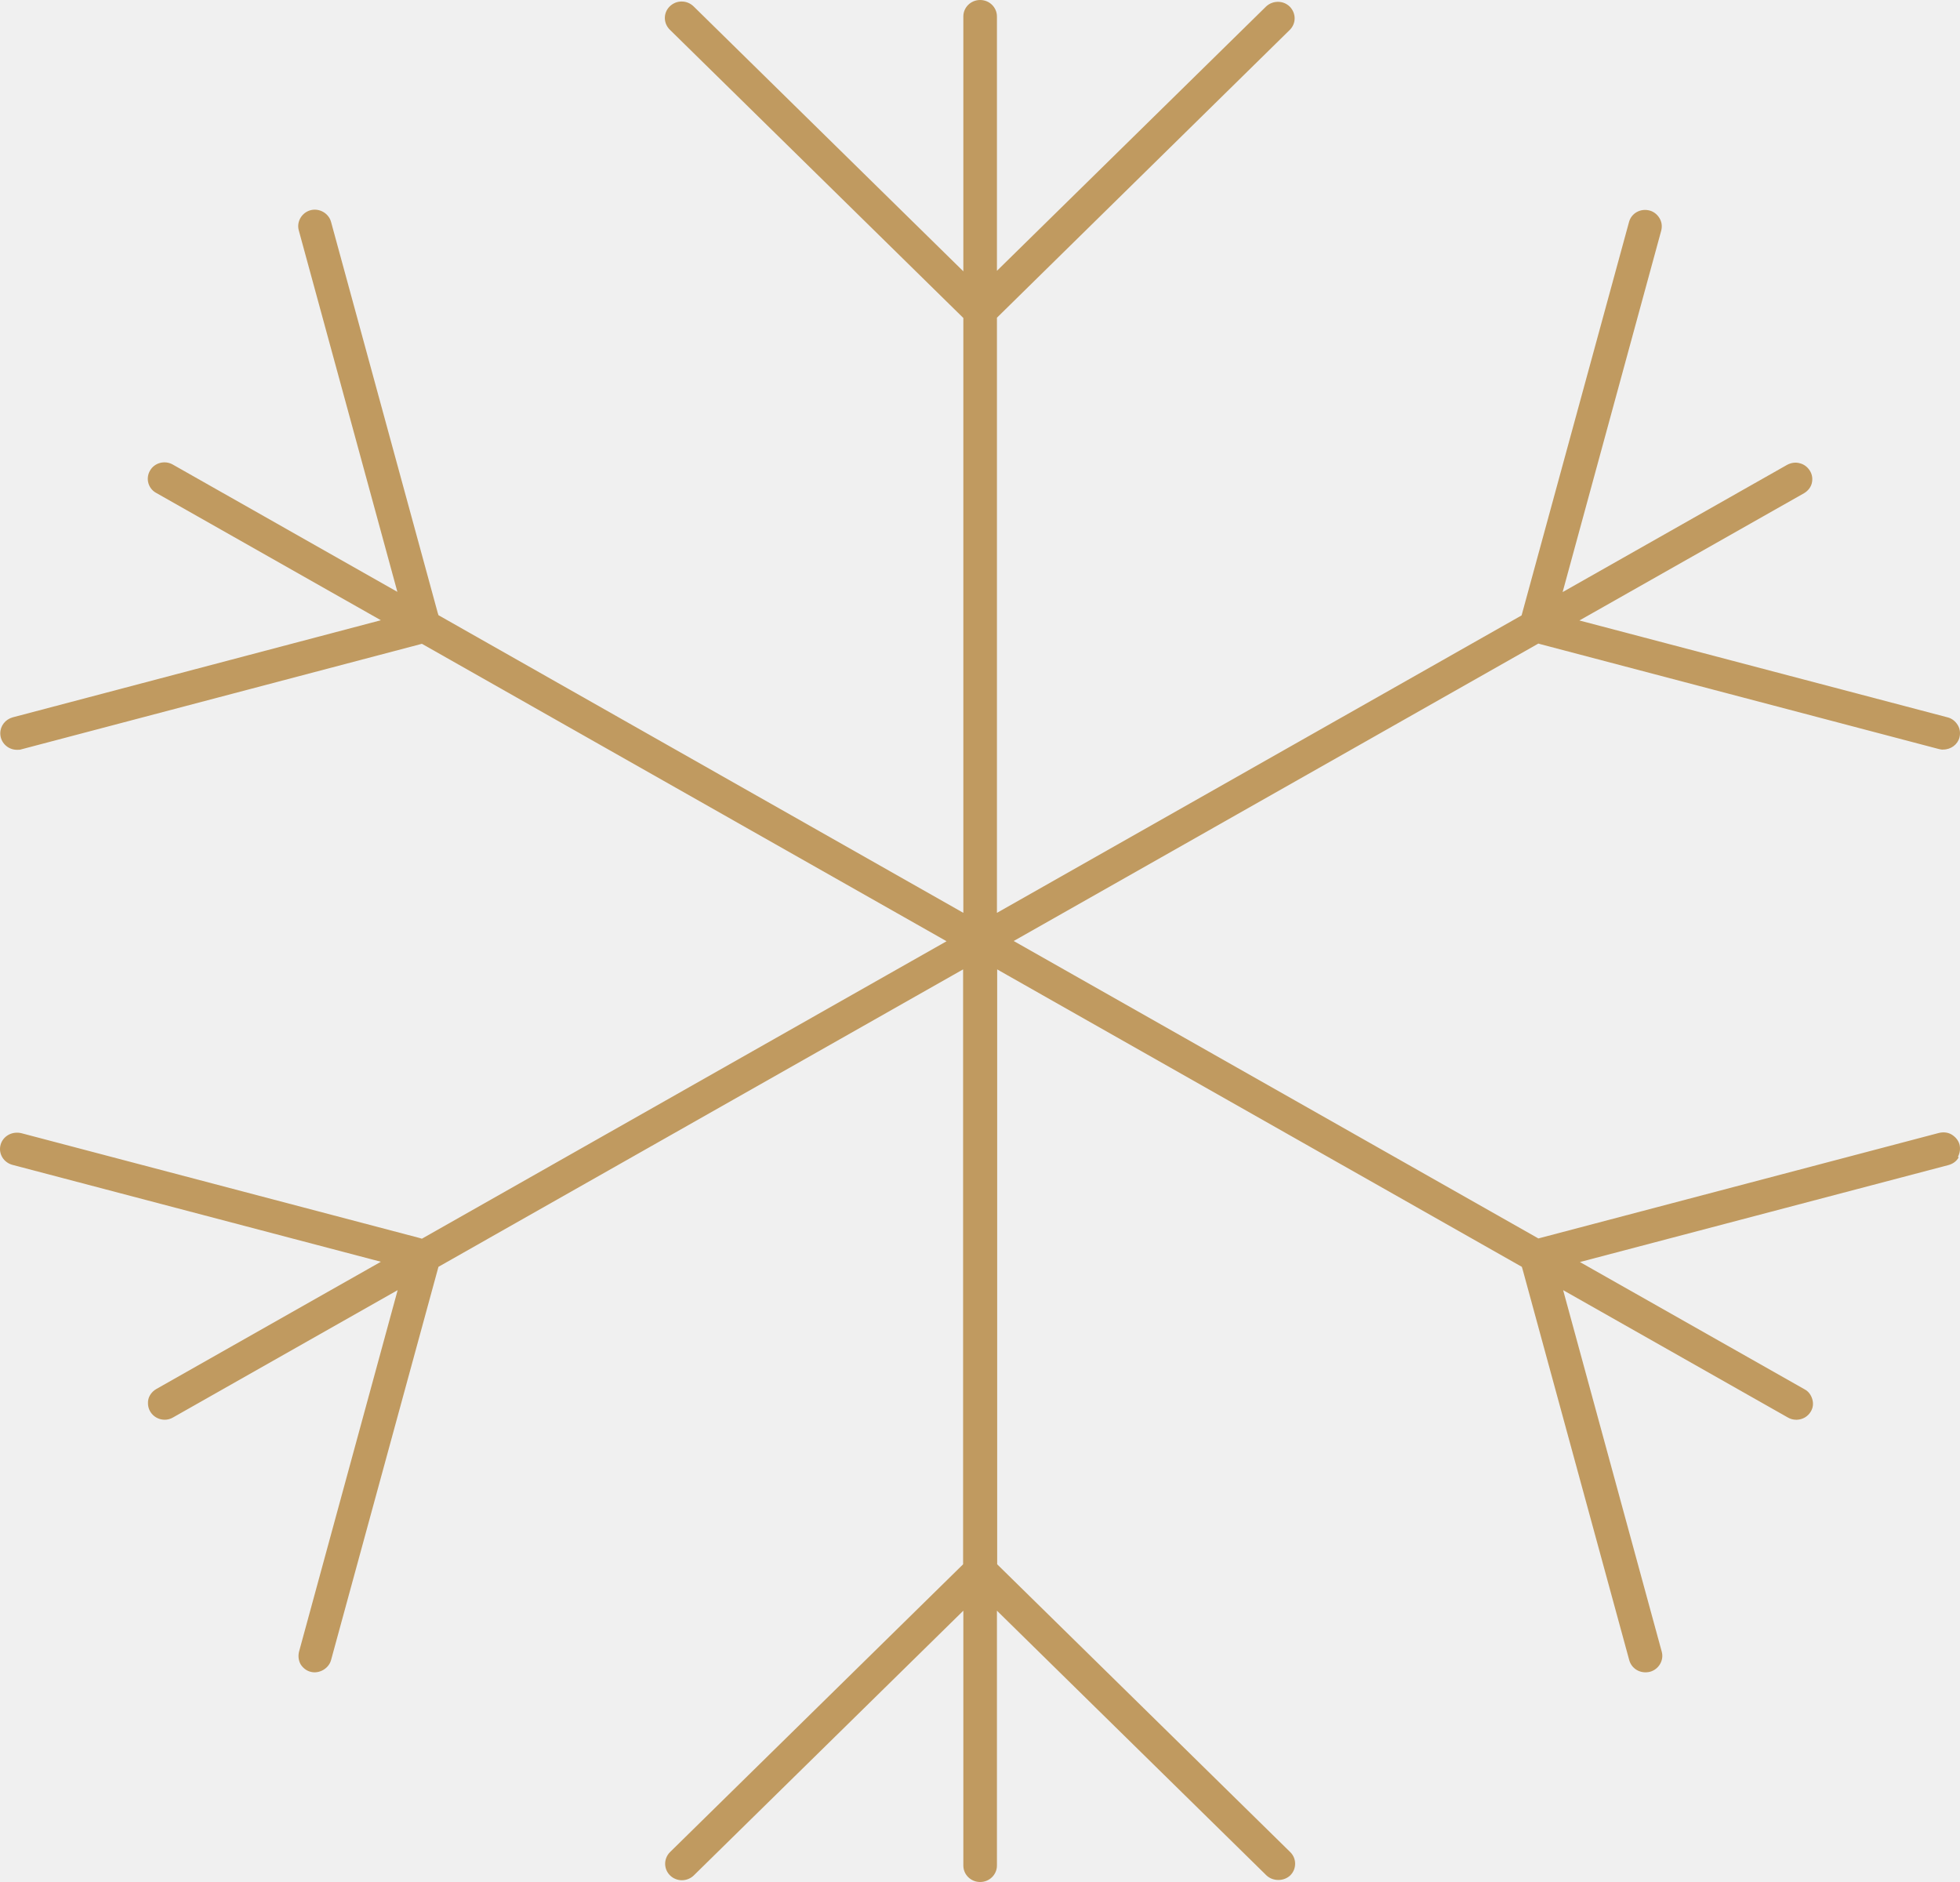
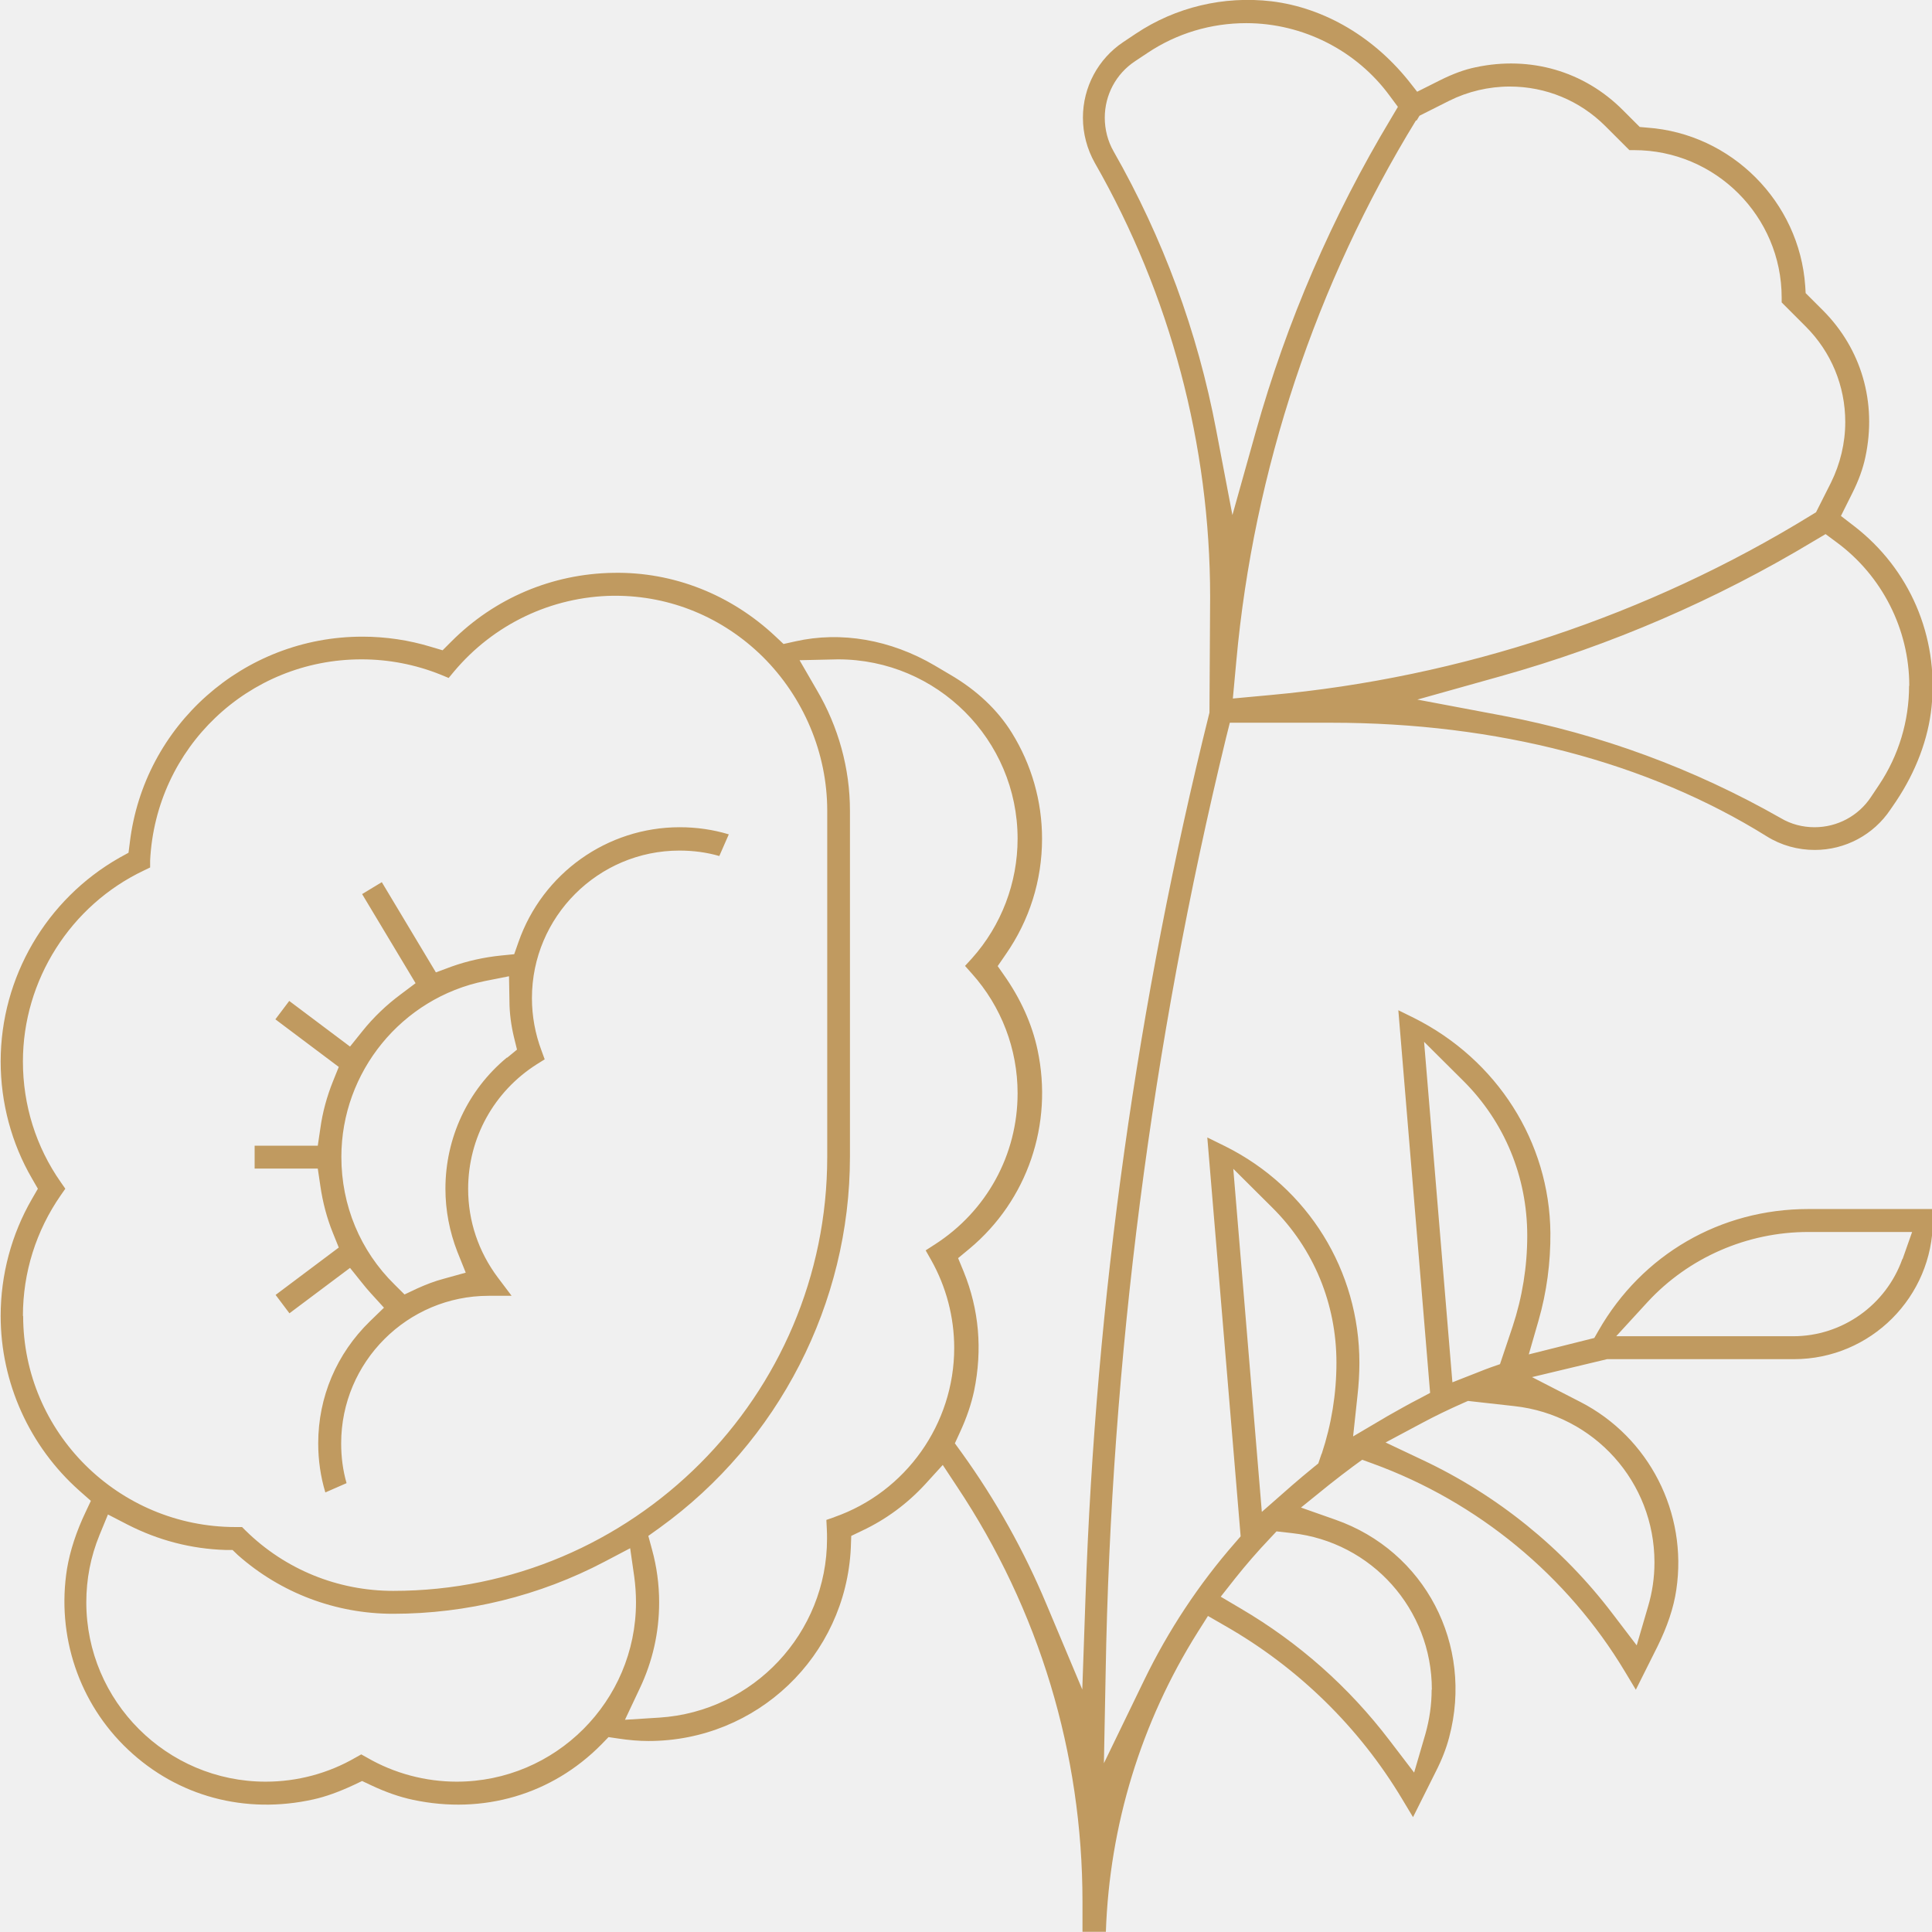
- <svg xmlns="http://www.w3.org/2000/svg" width="50" height="48" viewBox="0 0 50 48" fill="none">
-   <path d="M49.947 29.504C50 29.407 50.013 29.29 49.987 29.187C49.954 29.077 49.881 28.993 49.783 28.934C49.684 28.876 49.565 28.87 49.46 28.896L39.244 31.586L25.86 24L39.244 16.414L39.31 16.433L49.46 19.104C49.499 19.111 49.539 19.124 49.572 19.117C49.77 19.117 49.941 18.988 49.987 18.807C50.013 18.697 50 18.587 49.941 18.49C49.881 18.393 49.789 18.322 49.684 18.296L40.291 15.825L46.022 12.579C46.12 12.521 46.193 12.43 46.219 12.327C46.246 12.217 46.232 12.107 46.173 12.01C46.114 11.913 46.022 11.842 45.916 11.816C45.804 11.783 45.692 11.803 45.593 11.854L39.863 15.101L42.379 5.879C42.406 5.769 42.392 5.659 42.333 5.562C42.274 5.465 42.182 5.394 42.076 5.368C41.846 5.31 41.615 5.439 41.556 5.665L38.816 15.696L25.432 23.282V8.103L32.908 0.757C33.066 0.595 33.066 0.343 32.908 0.175C32.743 0.006 32.473 0.006 32.302 0.162L25.432 6.907V0.42C25.432 0.188 25.241 0 25.004 0C24.766 0 24.575 0.188 24.575 0.42V6.92L17.699 0.168C17.607 0.078 17.501 0.039 17.389 0.039H17.383C17.271 0.039 17.165 0.084 17.08 0.168C16.915 0.336 16.922 0.601 17.093 0.763L24.575 8.11V23.282L24.325 23.14L11.185 15.69L11.165 15.625L8.445 5.659C8.385 5.439 8.148 5.303 7.924 5.361C7.7 5.42 7.562 5.652 7.621 5.872L10.137 15.095L4.407 11.848C4.203 11.732 3.939 11.803 3.827 12.003C3.709 12.204 3.781 12.462 3.985 12.572L9.716 15.819L0.323 18.296C0.139 18.348 0.007 18.509 0.007 18.703C0.007 18.936 0.198 19.124 0.435 19.124C0.475 19.124 0.514 19.124 0.547 19.111L10.763 16.42L24.147 24.006L10.763 31.593L10.697 31.573L0.547 28.902C0.304 28.844 0.073 28.98 0.014 29.2C-0.046 29.426 0.093 29.652 0.323 29.711L9.716 32.181L3.985 35.428C3.854 35.505 3.768 35.641 3.775 35.79C3.775 36.023 3.966 36.21 4.203 36.21C4.275 36.21 4.348 36.191 4.414 36.152L10.144 32.905L7.628 42.128C7.602 42.238 7.615 42.348 7.667 42.445C7.727 42.542 7.819 42.613 7.924 42.639C8.135 42.697 8.385 42.561 8.445 42.341L11.185 32.31L24.569 24.724V39.897L17.093 47.237C17.014 47.315 16.968 47.424 16.968 47.534C16.968 47.767 17.159 47.955 17.396 47.955C17.508 47.955 17.62 47.91 17.699 47.832L24.575 41.08V47.58C24.575 47.812 24.766 48 25.004 48C25.241 48 25.432 47.812 25.432 47.58V41.08L32.308 47.832C32.473 47.987 32.749 47.987 32.914 47.832C32.993 47.754 33.039 47.651 33.039 47.534C33.039 47.418 32.993 47.315 32.914 47.237L25.438 39.897V24.724L25.689 24.867L38.822 32.31L38.842 32.375L41.562 42.341C41.622 42.561 41.846 42.697 42.089 42.639C42.313 42.58 42.452 42.348 42.392 42.128L39.876 32.905L45.607 36.152C45.673 36.191 45.745 36.21 45.818 36.21H45.844C45.989 36.204 46.12 36.126 46.193 36.003C46.252 35.906 46.265 35.796 46.232 35.686C46.2 35.576 46.134 35.486 46.035 35.434L40.304 32.188L49.697 29.717C49.822 29.685 49.914 29.614 49.967 29.517L49.947 29.504Z" fill="#C09A60" />
+ <svg xmlns="http://www.w3.org/2000/svg" width="58" height="58" viewBox="0 0 58 58" fill="none">
+   <g clip-path="url(#clip0_1042_31)">
+     <path d="M21.6 25.685L21.879 25.048C21.405 24.905 20.912 24.834 20.405 24.834C18.229 24.834 16.288 26.217 15.567 28.276L15.437 28.646L15.047 28.685C14.534 28.737 14.034 28.847 13.56 29.016L13.086 29.192L11.462 26.483L10.871 26.841L12.476 29.516L12.034 29.848C11.605 30.166 11.216 30.536 10.878 30.958L10.508 31.419L8.683 30.049L8.267 30.601L10.17 32.03L9.995 32.465C9.813 32.919 9.683 33.393 9.618 33.867L9.54 34.394H7.644V35.082H9.54L9.618 35.608C9.689 36.095 9.813 36.569 9.995 37.017L10.17 37.452L8.274 38.874L8.689 39.426L10.508 38.063L10.878 38.524C10.962 38.628 11.04 38.725 11.131 38.823L11.527 39.258L11.105 39.667C10.105 40.641 9.553 41.94 9.553 43.33C9.553 43.836 9.624 44.33 9.767 44.804L10.404 44.525C10.293 44.141 10.242 43.739 10.242 43.33C10.242 40.888 12.229 38.901 14.671 38.901H15.359L14.943 38.349C14.365 37.576 14.054 36.66 14.054 35.692C14.054 34.166 14.826 32.77 16.112 31.952L16.352 31.802L16.255 31.536C16.067 31.036 15.969 30.503 15.969 29.964C15.969 27.523 17.957 25.535 20.398 25.535C20.808 25.535 21.21 25.587 21.593 25.698L21.6 25.685ZM15.216 31.75C14.041 32.724 13.372 34.16 13.372 35.686C13.372 36.335 13.495 36.972 13.729 37.576L13.982 38.206L13.326 38.388C13.053 38.459 12.787 38.563 12.527 38.68L12.144 38.861L11.845 38.563C10.813 37.55 10.248 36.186 10.248 34.731C10.248 32.179 12.06 29.958 14.56 29.451L15.281 29.308L15.294 30.042C15.294 30.419 15.346 30.789 15.43 31.14L15.521 31.51L15.229 31.75H15.216ZM58 36.296H54.285C51.649 36.296 49.298 37.66 47.992 39.94L47.862 40.167L45.895 40.66L46.187 39.647C46.434 38.79 46.551 37.9 46.544 37.011C46.518 34.283 44.947 31.809 42.44 30.555L41.979 30.328L42.933 41.816L42.602 41.992C42.284 42.154 41.979 42.33 41.667 42.505L40.621 43.122L40.751 41.914C40.79 41.57 40.81 41.232 40.81 40.914C40.81 38.147 39.271 35.66 36.796 34.419L36.244 34.147L37.245 46.122L37.076 46.317C35.985 47.564 35.069 48.954 34.348 50.441L33.14 52.934L33.192 50.226C33.354 40.784 34.575 31.341 36.803 22.165L36.92 21.697H39.972C44.934 21.697 49.454 22.873 53.038 25.107C53.474 25.38 53.974 25.516 54.48 25.516C55.396 25.516 56.247 25.061 56.753 24.302L56.922 24.055C57.52 23.159 57.89 22.178 57.987 21.217C58.201 19.106 57.331 17.08 55.662 15.794L55.266 15.489L55.61 14.8C55.798 14.424 55.928 14.067 56 13.722C56.35 12.086 55.883 10.475 54.721 9.313L54.207 8.8L54.194 8.585C54.019 6.059 51.98 4.013 49.454 3.832L49.226 3.812L48.713 3.299C47.551 2.137 45.94 1.669 44.297 2.02C43.953 2.091 43.609 2.221 43.232 2.409L42.544 2.754L42.381 2.546C41.29 1.13 39.771 0.234 38.173 0.039C36.738 -0.13 35.29 0.214 34.095 1.013L33.725 1.26C32.965 1.766 32.51 2.617 32.51 3.533C32.51 4.007 32.634 4.475 32.867 4.89C35.134 8.852 36.329 13.359 36.329 17.924L36.309 21.392C34.147 30.068 32.893 38.998 32.588 47.941L32.491 50.72L31.413 48.155C30.744 46.557 29.893 45.031 28.873 43.615L28.666 43.33L28.815 43.005C29.023 42.557 29.159 42.148 29.244 41.752C29.497 40.518 29.393 39.316 28.932 38.18L28.763 37.77L29.107 37.485C30.841 36.037 31.627 33.751 31.146 31.51C30.984 30.75 30.646 29.99 30.133 29.263L29.951 29.003L30.192 28.653C30.906 27.627 31.283 26.432 31.283 25.178C31.283 24.055 30.971 22.957 30.374 21.996C29.951 21.314 29.328 20.723 28.529 20.256L28.055 19.976C26.737 19.203 25.25 18.944 23.873 19.255L23.522 19.333L23.288 19.113C21.944 17.846 20.21 17.164 18.418 17.197C16.58 17.223 14.846 17.957 13.547 19.262L13.287 19.522L12.937 19.418C12.274 19.216 11.579 19.113 10.878 19.113C7.319 19.113 4.319 21.769 3.897 25.295L3.858 25.6L3.585 25.75C1.39 26.997 0.02 29.341 0.02 31.867C0.02 33.101 0.344 34.322 0.961 35.381L1.137 35.686L0.961 35.991C0.344 37.056 0.02 38.271 0.02 39.505C0.02 41.505 0.883 43.42 2.383 44.752L2.728 45.057L2.572 45.388C2.293 45.973 2.104 46.551 2.013 47.09C1.689 49.103 2.37 51.136 3.845 52.525C5.338 53.935 7.365 54.474 9.41 54.019C9.787 53.935 10.177 53.792 10.612 53.59L10.871 53.467L11.131 53.59C11.586 53.805 12.001 53.948 12.398 54.032C14.502 54.48 16.567 53.876 18.054 52.37L18.268 52.149L18.574 52.194C18.879 52.24 19.177 52.266 19.47 52.266C22.723 52.266 25.386 49.72 25.542 46.473L25.555 46.109L25.88 45.953C26.6 45.615 27.237 45.142 27.776 44.557L28.302 43.979L28.73 44.628C31.192 48.324 32.497 52.629 32.497 57.091V57.994H33.199C33.309 54.798 34.257 51.701 35.952 49.005L36.264 48.512L36.77 48.804C38.959 50.051 40.803 51.85 42.096 54.013L42.42 54.552L43.102 53.188C43.291 52.818 43.42 52.48 43.505 52.155C44.245 49.376 42.778 46.564 40.089 45.622L39.056 45.258L39.907 44.57C40.147 44.382 40.388 44.193 40.635 44.011L40.894 43.823L41.2 43.934C44.362 45.083 47.057 47.304 48.785 50.188L49.109 50.727L49.759 49.428C50.051 48.837 50.246 48.265 50.324 47.726C50.668 45.414 49.506 43.148 47.447 42.089L45.992 41.342L48.246 40.803H53.857C56.156 40.803 58.026 38.933 58.026 36.634V36.29L58 36.296ZM57.312 20.587C57.312 21.645 57 22.678 56.416 23.555L56.169 23.925C55.792 24.496 55.156 24.834 54.474 24.834C54.117 24.834 53.766 24.743 53.461 24.561C50.863 23.081 48.051 22.041 45.102 21.483L42.55 21.002L45.05 20.301C48.369 19.372 51.532 18.002 54.454 16.242L54.805 16.034L55.13 16.275C56.5 17.281 57.318 18.892 57.318 20.587H57.312ZM42.524 3.624L42.615 3.474L43.505 3.026C44.063 2.747 44.693 2.598 45.323 2.598C46.408 2.598 47.427 3.02 48.194 3.786L48.915 4.507H49.057C51.499 4.507 53.487 6.494 53.487 8.936V9.079L54.207 9.8C54.974 10.566 55.396 11.586 55.396 12.67C55.396 13.3 55.246 13.924 54.967 14.489L54.519 15.378L54.37 15.469C49.473 18.483 43.856 20.346 38.134 20.866L37.011 20.97L37.115 19.846C37.634 14.125 39.505 8.514 42.511 3.611L42.524 3.624ZM33.432 4.546C33.257 4.241 33.166 3.89 33.166 3.533C33.166 2.851 33.504 2.215 34.075 1.838L34.446 1.591C35.329 1 36.355 0.695 37.413 0.695C39.108 0.695 40.725 1.513 41.725 2.883L41.966 3.208L41.758 3.559C39.998 6.488 38.628 9.65 37.699 12.963L36.998 15.463L36.511 12.911C35.952 9.956 34.913 7.144 33.432 4.546ZM0.688 39.505C0.688 38.199 1.085 36.946 1.825 35.881L1.961 35.686L1.825 35.491C1.078 34.426 0.688 33.173 0.688 31.867C0.688 29.425 2.117 27.178 4.319 26.133L4.507 26.042V25.834C4.676 22.444 7.455 19.794 10.852 19.794C11.67 19.794 12.476 19.95 13.235 20.256L13.469 20.353L13.631 20.158C14.82 18.742 16.554 17.911 18.405 17.885H18.47C20.132 17.885 21.697 18.535 22.892 19.71C24.126 20.931 24.834 22.613 24.834 24.334V34.731C24.834 41.914 18.989 47.759 11.807 47.759C10.137 47.759 8.559 47.116 7.371 45.947L7.267 45.843H7.072C3.552 45.843 0.695 42.998 0.695 39.505H0.688ZM13.716 53.487C12.774 53.487 11.839 53.24 11.021 52.766L10.845 52.668L10.67 52.766C9.852 53.24 8.923 53.487 7.975 53.487C5.007 53.487 2.591 51.071 2.591 48.103C2.591 47.408 2.721 46.733 2.987 46.083L3.241 45.466L3.832 45.771C4.747 46.239 5.734 46.499 6.767 46.531H6.981L7.144 46.687C8.43 47.824 10.079 48.447 11.8 48.447C14.008 48.447 16.203 47.908 18.151 46.882L18.918 46.479L19.041 47.337C19.074 47.583 19.093 47.837 19.093 48.103C19.093 51.071 16.677 53.487 13.709 53.487H13.716ZM25.055 45.544L24.808 45.629L24.821 45.888C24.828 45.999 24.828 46.103 24.828 46.194C24.828 49.025 22.619 51.382 19.794 51.564L18.762 51.629L19.203 50.694C19.593 49.876 19.788 49.005 19.788 48.103C19.788 47.57 19.716 47.031 19.574 46.518L19.463 46.109L19.808 45.862C23.379 43.284 25.516 39.121 25.516 34.731V24.334C25.516 23.074 25.172 21.821 24.522 20.717L24.003 19.82L25.159 19.794C28.133 19.794 30.549 22.21 30.549 25.178C30.549 26.503 30.062 27.782 29.179 28.77L28.971 28.997L29.179 29.231C30.062 30.218 30.549 31.491 30.549 32.822C30.549 34.666 29.62 36.361 28.062 37.361L27.789 37.537L27.951 37.822C28.406 38.628 28.646 39.543 28.646 40.466C28.646 42.745 27.198 44.791 25.048 45.544H25.055ZM42.979 50.727C42.979 51.175 42.914 51.623 42.791 52.058L42.453 53.214L41.719 52.253C40.498 50.649 38.998 49.317 37.251 48.291L36.647 47.934L37.082 47.382C37.407 46.973 37.758 46.57 38.115 46.194L38.322 45.973L38.784 46.025C41.18 46.291 42.985 48.311 42.985 50.72L42.979 50.727ZM39.673 43.648L39.576 43.934L39.44 44.044C39.219 44.226 38.998 44.408 38.79 44.59L37.881 45.388L37.024 35.088L38.199 36.257C39.44 37.491 40.121 39.141 40.121 40.907C40.121 41.842 39.972 42.758 39.68 43.641L39.673 43.648ZM42.752 31.276L43.927 32.445C45.167 33.679 45.849 35.329 45.849 37.095C45.849 38.03 45.7 38.946 45.408 39.829L45.031 40.953L44.752 41.05C44.622 41.096 44.492 41.148 44.362 41.2L43.602 41.498L42.752 31.276ZM49.668 46.908C49.668 47.362 49.603 47.804 49.473 48.239L49.135 49.395L48.402 48.434C46.908 46.466 44.934 44.875 42.693 43.823L41.596 43.304L42.667 42.732C43.076 42.511 43.498 42.31 43.921 42.122L44.07 42.057L45.466 42.213C47.863 42.479 49.668 44.492 49.668 46.901V46.908ZM57.11 37.797C56.617 39.18 55.305 40.115 53.831 40.115H48.519L49.46 39.089C50.694 37.751 52.454 36.985 54.285 36.985H57.403L57.117 37.797H57.11Z" fill="#C09A60" />
+   </g>
+   <defs>
+     <clipPath id="clip0_1042_31">
+       <rect width="58" height="58" fill="white" />
+     </clipPath>
+   </defs>
</svg>
